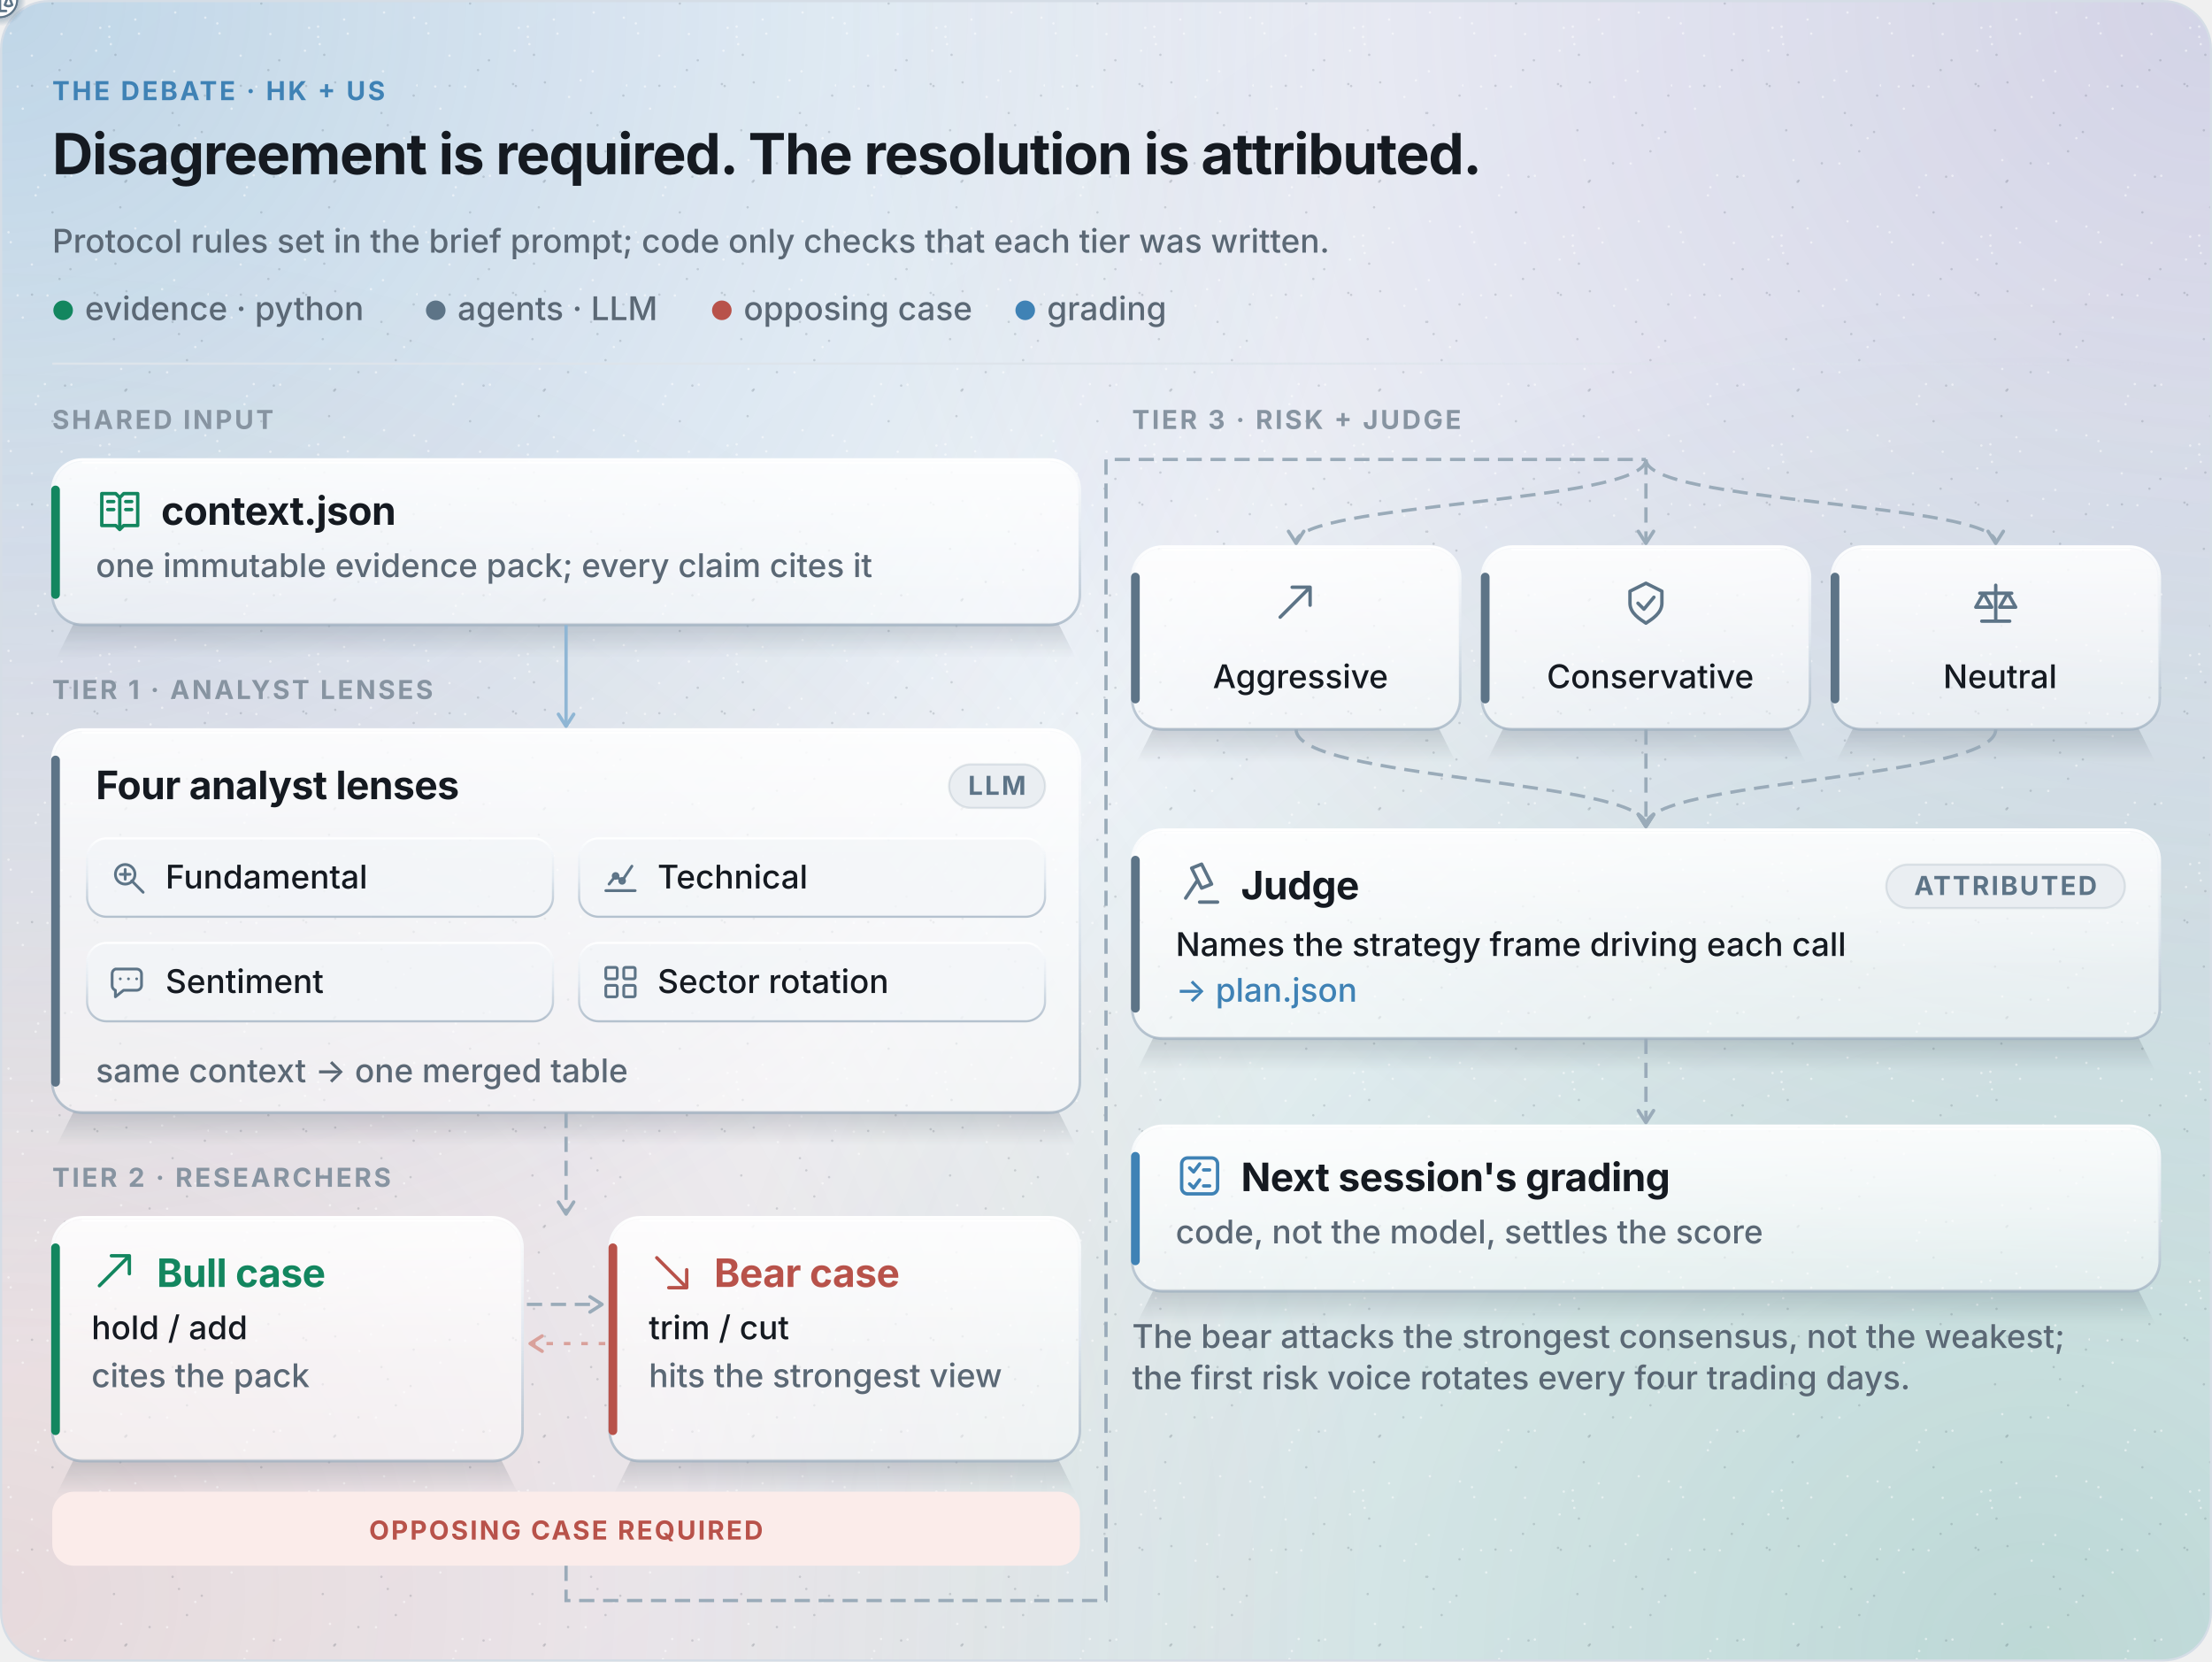
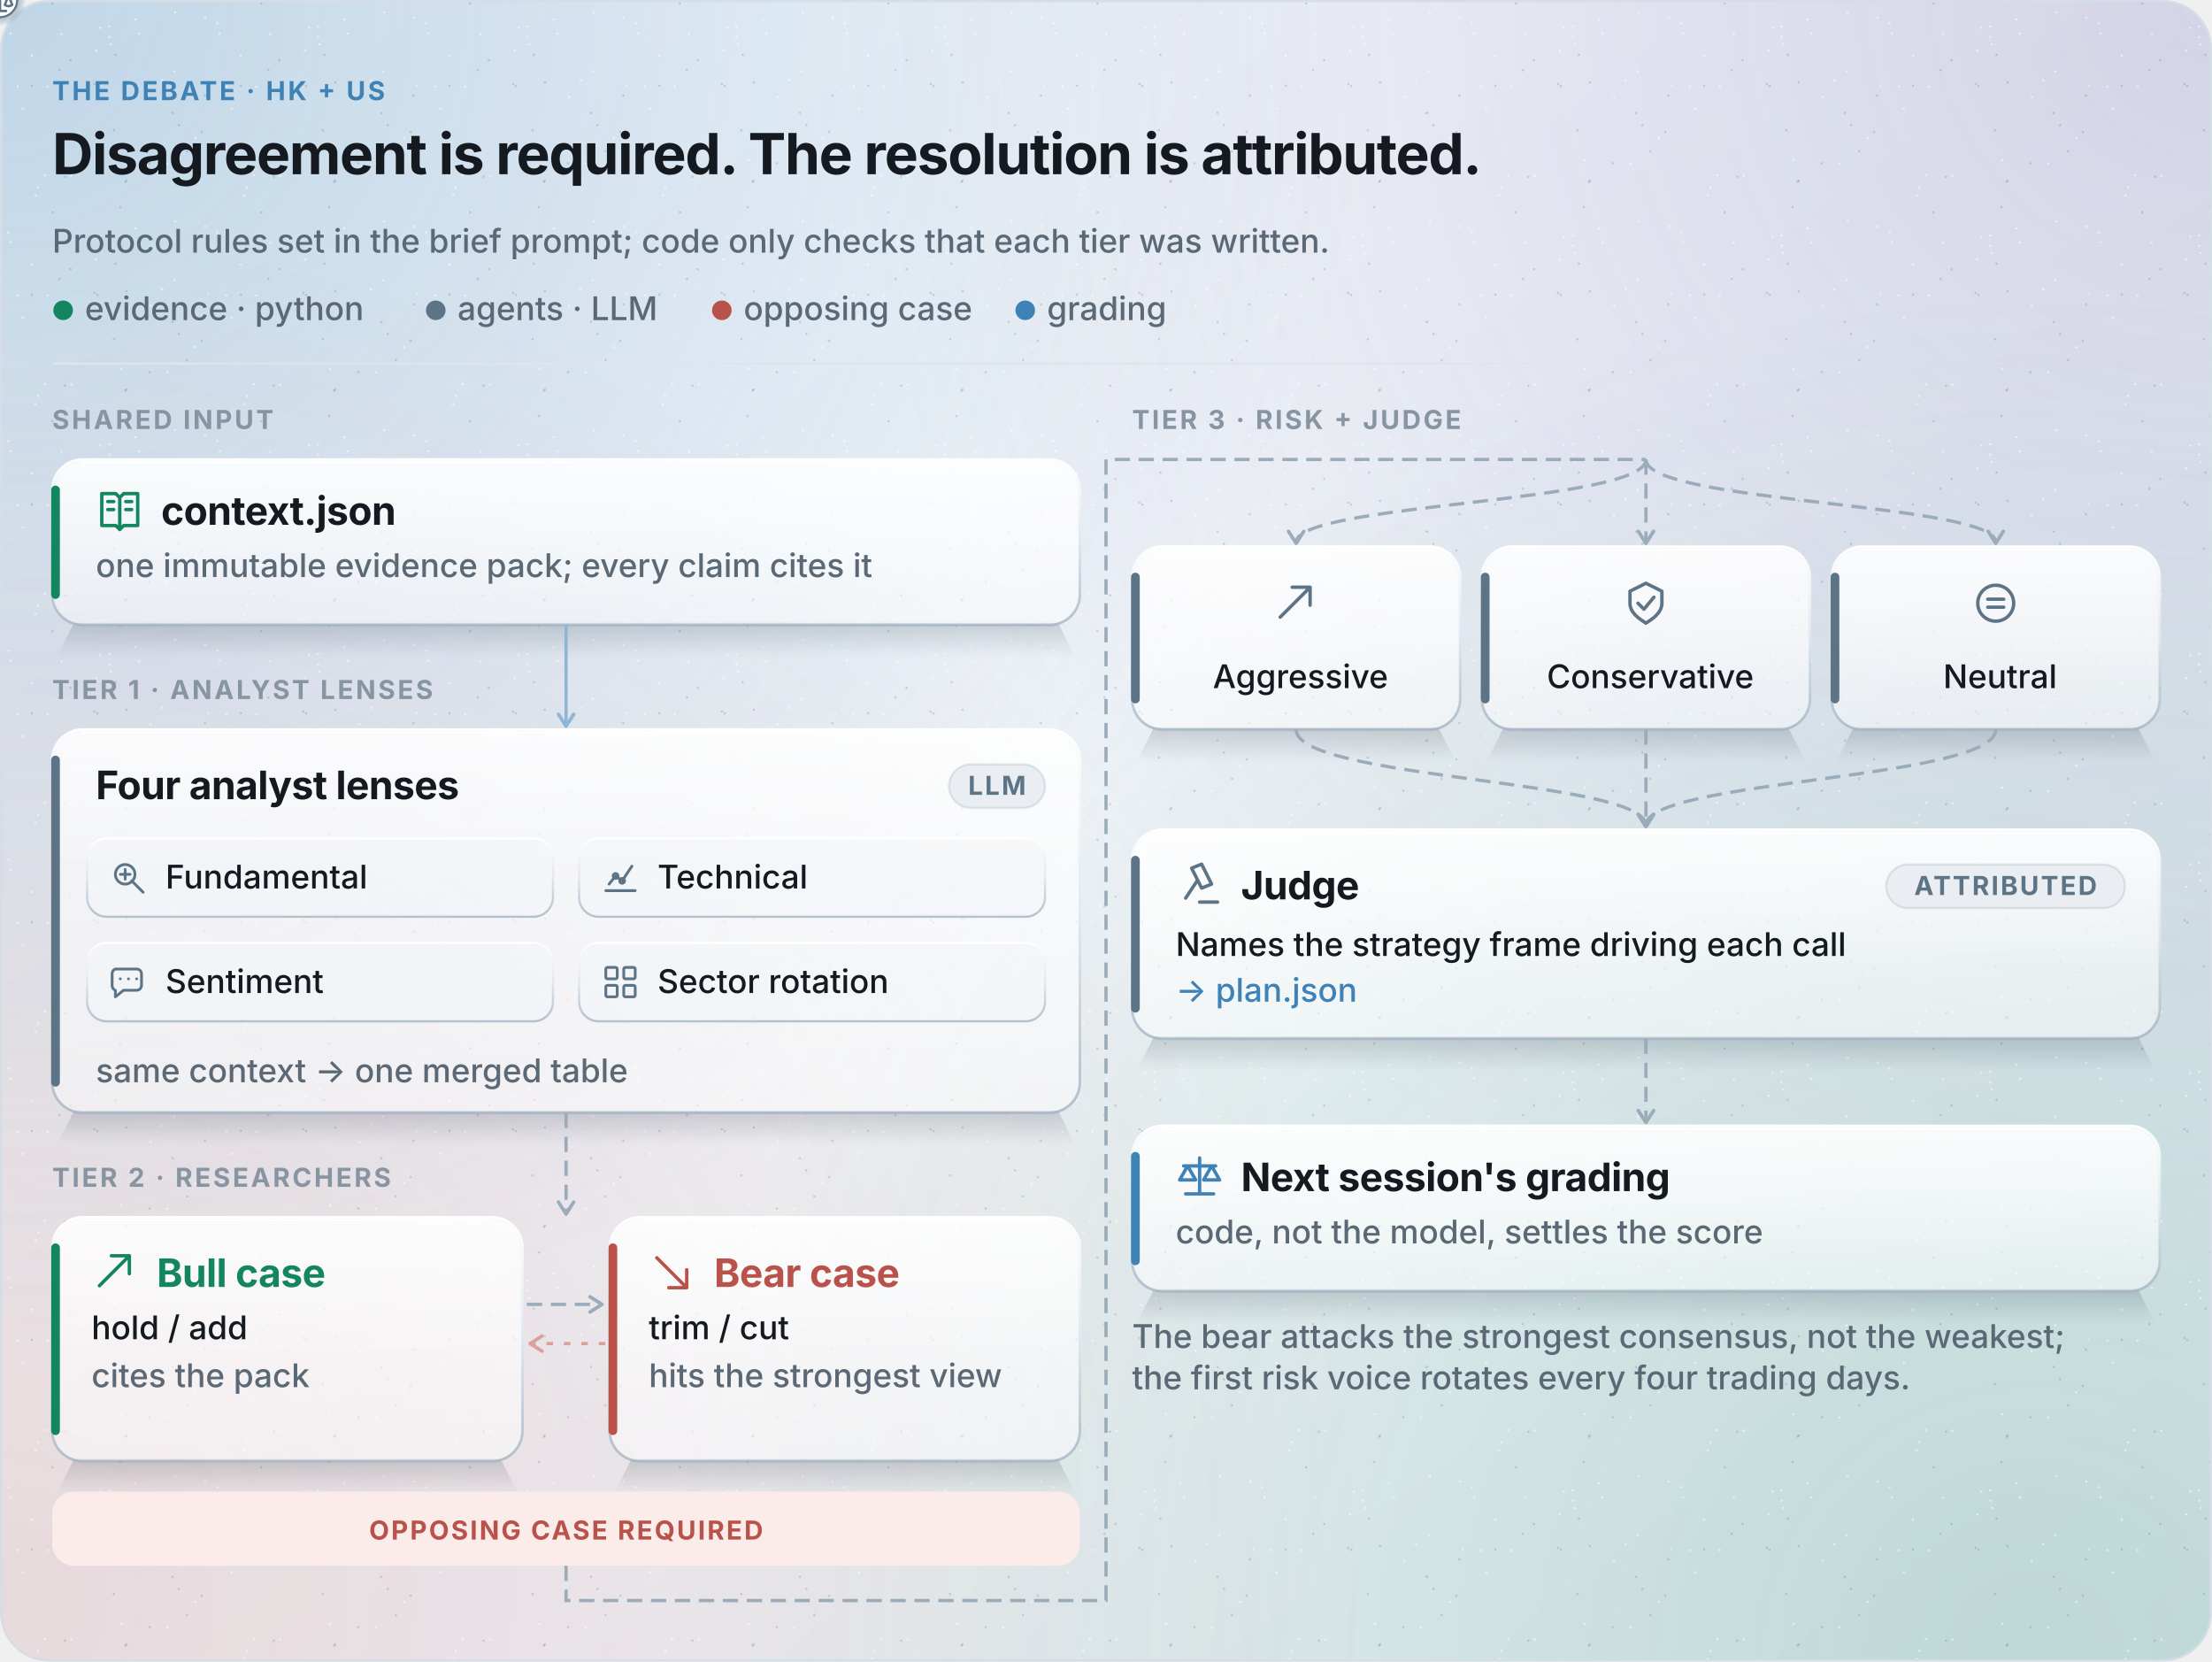
<svg xmlns="http://www.w3.org/2000/svg" xmlns:xlink="http://www.w3.org/1999/xlink" width="1016" height="763" viewBox="0 0 1016 763" role="img" aria-labelledby="title desc">
  <defs>
    <linearGradient id="page" x1="0" y1="0" x2="1" y2="1">
      <stop offset="0" stop-color="#f7f9fc" />
      <stop offset=".6" stop-color="#eef2f7" />
      <stop offset="1" stop-color="#e6ecf3" />
    </linearGradient>
    <radialGradient id="field-blue" cx="0" cy="0" r="629.92" gradientUnits="userSpaceOnUse">
      <stop offset="0" stop-color="#3f82b5" stop-opacity="0.3" />
      <stop offset="1" stop-color="#3f82b5" stop-opacity="0" />
    </radialGradient>
    <radialGradient id="field-violet" cx="1016" cy="0" r="629.92" gradientUnits="userSpaceOnUse">
      <stop offset="0" stop-color="#6f64a8" stop-opacity="0.22" />
      <stop offset="1" stop-color="#6f64a8" stop-opacity="0" />
    </radialGradient>
    <radialGradient id="field-green" cx="934.72" cy="763" r="629.92" gradientUnits="userSpaceOnUse">
      <stop offset="0" stop-color="#13865f" stop-opacity="0.2" />
      <stop offset="1" stop-color="#13865f" stop-opacity="0" />
    </radialGradient>
    <radialGradient id="field-warm" cx="0" cy="732.48" r="629.92" gradientUnits="userSpaceOnUse">
      <stop offset="0" stop-color="#b8524a" stop-opacity="0.16" />
      <stop offset="1" stop-color="#b8524a" stop-opacity="0" />
    </radialGradient>
    <pattern id="grain" width="96" height="96" patternUnits="userSpaceOnUse">
      <circle cx="32.83" cy="80.8" r=".55" fill="#ffffff" fill-opacity=".5" />
      <circle cx="21.85" cy="39.82" r=".55" fill="#ffffff" fill-opacity=".5" />
      <circle cx="29.91" cy="81.24" r=".55" fill="#22303c" fill-opacity=".16" />
      <circle cx="44.21" cy="23.3" r=".55" fill="#ffffff" fill-opacity=".5" />
      <circle cx="94.19" cy="43.92" r=".55" fill="#22303c" fill-opacity=".16" />
      <circle cx="14.73" cy="39.42" r=".55" fill="#22303c" fill-opacity=".16" />
      <circle cx="32.39" cy="27.72" r=".55" fill="#22303c" fill-opacity=".16" />
      <circle cx="44.77" cy="39.54" r=".55" fill="#22303c" fill-opacity=".16" />
      <circle cx="55.71" cy="73.6" r=".55" fill="#ffffff" fill-opacity=".5" />
      <circle cx="80.57" cy="5.74" r=".55" fill="#ffffff" fill-opacity=".5" />
      <circle cx="74.55" cy="36.92" r=".55" fill="#ffffff" fill-opacity=".5" />
      <circle cx="58.13" cy="37.86" r=".55" fill="#22303c" fill-opacity=".16" />
      <circle cx="53.07" cy="25.2" r=".55" fill="#22303c" fill-opacity=".16" />
      <circle cx="27.37" cy="32.22" r=".55" fill="#22303c" fill-opacity=".16" />
      <circle cx="10.47" cy="49.96" r=".55" fill="#ffffff" fill-opacity=".5" />
      <circle cx="24.13" cy="1.62" r=".55" fill="#22303c" fill-opacity=".16" />
      <circle cx="58.11" cy="83.04" r=".55" fill="#22303c" fill-opacity=".16" />
      <circle cx="50.97" cy="20.3" r=".55" fill="#ffffff" fill-opacity=".5" />
      <circle cx="28.31" cy="15.64" r=".55" fill="#ffffff" fill-opacity=".5" />
      <circle cx="82.29" cy="57.54" r=".55" fill="#22303c" fill-opacity=".16" />
      <circle cx="8.11" cy="39.76" r=".55" fill="#ffffff" fill-opacity=".5" />
      <circle cx="50.25" cy="12.22" r=".55" fill="#ffffff" fill-opacity=".5" />
      <circle cx="3.91" cy="10.76" r=".55" fill="#ffffff" fill-opacity=".5" />
      <circle cx="68.77" cy="75.06" r=".55" fill="#22303c" fill-opacity=".16" />
      <circle cx="50.27" cy="16.96" r=".55" fill="#ffffff" fill-opacity=".5" />
      <circle cx="17.53" cy="86.06" r=".55" fill="#ffffff" fill-opacity=".5" />
      <circle cx="79.35" cy="51.96" r=".55" fill="#22303c" fill-opacity=".16" />
      <circle cx="85.97" cy="69.54" r=".55" fill="#22303c" fill-opacity=".16" />
      <circle cx="55.31" cy="95.28" r=".55" fill="#22303c" fill-opacity=".16" />
      <circle cx="20.65" cy="80.54" r=".55" fill="#ffffff" fill-opacity=".5" />
      <circle cx="52.39" cy="59.88" r=".55" fill="#22303c" fill-opacity=".16" />
      <circle cx="62.21" cy="8.98" r=".55" fill="#ffffff" fill-opacity=".5" />
      <circle cx="89.79" cy="63.52" r=".55" fill="#ffffff" fill-opacity=".5" />
      <circle cx="80.09" cy="32.78" r=".55" fill="#ffffff" fill-opacity=".5" />
      <circle cx="4.95" cy="15.32" r=".55" fill="#ffffff" fill-opacity=".5" />
      <circle cx="76.85" cy="75.14" r=".55" fill="#ffffff" fill-opacity=".5" />
      <circle cx="69.23" cy="44.56" r=".55" fill="#ffffff" fill-opacity=".5" />
      <circle cx="57.61" cy="83.58" r=".55" fill="#22303c" fill-opacity=".16" />
      <circle cx="16.39" cy="89.8" r=".55" fill="#ffffff" fill-opacity=".5" />
      <circle cx="92.77" cy="60.66" r=".55" fill="#22303c" fill-opacity=".16" />
      <circle cx="46.11" cy="12.8" r=".55" fill="#ffffff" fill-opacity=".5" />
      <circle cx="14.65" cy="25.58" r=".55" fill="#ffffff" fill-opacity=".5" />
      <circle cx="94.39" cy="8.12" r=".55" fill="#ffffff" fill-opacity=".5" />
      <circle cx="63.89" cy="15.46" r=".55" fill="#ffffff" fill-opacity=".5" />
      <circle cx="43.47" cy="38.64" r=".55" fill="#22303c" fill-opacity=".16" />
      <circle cx="95.85" cy="39.26" r=".55" fill="#ffffff" fill-opacity=".5" />
    </pattern>
    <linearGradient id="glass" x1="0" y1="0" x2="0" y2="1">
      <stop offset="0" stop-color="#ffffff" stop-opacity=".74" />
      <stop offset="1" stop-color="#ffffff" stop-opacity=".48" />
    </linearGradient>
    <linearGradient id="glass-blue" x1="0" y1="0" x2="0" y2="1">
      <stop offset="0" stop-color="#e8f1f8" stop-opacity=".88" />
      <stop offset="1" stop-color="#e8f1f8" stop-opacity=".60" />
    </linearGradient>
    <linearGradient id="glass-green" x1="0" y1="0" x2="0" y2="1">
      <stop offset="0" stop-color="#e6f4ee" stop-opacity=".88" />
      <stop offset="1" stop-color="#e6f4ee" stop-opacity=".60" />
    </linearGradient>
    <linearGradient id="glass-warm" x1="0" y1="0" x2="0" y2="1">
      <stop offset="0" stop-color="#fbecea" stop-opacity=".88" />
      <stop offset="1" stop-color="#fbecea" stop-opacity=".60" />
    </linearGradient>
    <linearGradient id="glass-slate" x1="0" y1="0" x2="0" y2="1">
      <stop offset="0" stop-color="#eaeef2" stop-opacity=".88" />
      <stop offset="1" stop-color="#eaeef2" stop-opacity=".60" />
    </linearGradient>
    <linearGradient id="glass-violet" x1="0" y1="0" x2="0" y2="1">
      <stop offset="0" stop-color="#efedf7" stop-opacity=".88" />
      <stop offset="1" stop-color="#efedf7" stop-opacity=".60" />
    </linearGradient>
    <linearGradient id="sheen" x1="0" y1="0" x2="0" y2="1">
      <stop offset="0" stop-color="#ffffff" stop-opacity=".55" />
      <stop offset="1" stop-color="#ffffff" stop-opacity="0" />
    </linearGradient>
    <linearGradient id="rim" x1="0" y1="0" x2="0" y2="1">
      <stop offset="0" stop-color="#ffffff" stop-opacity=".95" />
      <stop offset=".5" stop-color="#dfe7ef" stop-opacity=".9" />
      <stop offset="1" stop-color="#9fb0c0" stop-opacity=".75" />
    </linearGradient>
    <linearGradient id="lift" x1="0" y1="0" x2="0" y2="1">
      <stop offset="0" stop-color="#1c2b3a" stop-opacity=".17" />
      <stop offset="1" stop-color="#1c2b3a" stop-opacity="0" />
    </linearGradient>
    <linearGradient id="rule" x1="24" y1="0" x2="992" y2="0" gradientUnits="userSpaceOnUse">
      <stop offset=".5" stop-color="#dde4eb" />
      <stop offset="1" stop-color="#dde4eb" stop-opacity="0" />
    </linearGradient>
    <radialGradient id="glow-blue">
      <stop offset=".4" stop-color="#3f82b5" stop-opacity=".36" />
      <stop offset=".72" stop-color="#3f82b5" stop-opacity=".14" />
      <stop offset="1" stop-color="#3f82b5" stop-opacity="0" />
    </radialGradient>
    <radialGradient id="glow-green">
      <stop offset=".4" stop-color="#13865f" stop-opacity=".36" />
      <stop offset=".72" stop-color="#13865f" stop-opacity=".14" />
      <stop offset="1" stop-color="#13865f" stop-opacity="0" />
    </radialGradient>
    <radialGradient id="glow-warm">
      <stop offset=".4" stop-color="#b8524a" stop-opacity=".36" />
      <stop offset=".72" stop-color="#b8524a" stop-opacity=".14" />
      <stop offset="1" stop-color="#b8524a" stop-opacity="0" />
    </radialGradient>
    <radialGradient id="glow-slate">
      <stop offset=".4" stop-color="#5d7487" stop-opacity=".36" />
      <stop offset=".72" stop-color="#5d7487" stop-opacity=".14" />
      <stop offset="1" stop-color="#5d7487" stop-opacity="0" />
    </radialGradient>
    <radialGradient id="glow-violet">
      <stop offset=".4" stop-color="#6f64a8" stop-opacity=".36" />
      <stop offset=".72" stop-color="#6f64a8" stop-opacity=".14" />
      <stop offset="1" stop-color="#6f64a8" stop-opacity="0" />
    </radialGradient>
    <marker id="arr" markerWidth="10" markerHeight="10" refX="6" refY="5" orient="auto" markerUnits="userSpaceOnUse">
      <path d="M1 1.5L6.5 5L1 8.5" fill="none" stroke="#a9b6c2" stroke-width="1.6" stroke-linecap="round" stroke-linejoin="round" />
    </marker>
    <radialGradient id="glow-data">
      <stop offset=".4" stop-color="#3f82b5" stop-opacity=".36" />
      <stop offset=".72" stop-color="#3f82b5" stop-opacity=".14" />
      <stop offset="1" stop-color="#3f82b5" stop-opacity="0" />
    </radialGradient>
    <marker id="arr-data" markerWidth="12" markerHeight="10" refX="6" refY="5" orient="auto" markerUnits="userSpaceOnUse">
      <path d="M1 1.5L6.5 5L1 8.5" fill="none" stroke="#8fb6d4" stroke-width="1.6" stroke-linecap="round" stroke-linejoin="round" />
    </marker>
    <g id="pk-data">
      <circle r="12" fill="url(#glow-data)" />
      <g transform="scale(0.64) translate(-12 -12)" fill="none" stroke="#3f82b5" stroke-width="2" stroke-linecap="round" stroke-linejoin="round">
        <path fill="#fff" d="M6 22a2 2 0 0 1-2-2V4a2 2 0 0 1 2-2h8a2.4 2.4 0 0 1 1.704.706l3.588 3.588A2.4 2.4 0 0 1 20 8v12a2 2 0 0 1-2 2z" />
        <path d="M14 2v5a1 1 0 0 0 1 1h5M10 9H8M16 13H8M16 17H8" />
      </g>
    </g>
    <radialGradient id="glow-decision">
      <stop offset=".4" stop-color="#5d7487" stop-opacity=".36" />
      <stop offset=".72" stop-color="#5d7487" stop-opacity=".14" />
      <stop offset="1" stop-color="#5d7487" stop-opacity="0" />
    </radialGradient>
    <marker id="arr-decision" markerWidth="12" markerHeight="10" refX="6" refY="5" orient="auto" markerUnits="userSpaceOnUse">
      <path d="M1 1.5L6.5 5L1 8.5" fill="none" stroke="#9aabb9" stroke-width="1.6" stroke-linecap="round" stroke-linejoin="round" />
    </marker>
    <g id="pk-decision">
      <circle r="12" fill="url(#glow-decision)" />
      <g transform="scale(0.56) translate(-12 -12)" fill="none" stroke="#5d7487" stroke-width="2" stroke-linecap="round" stroke-linejoin="round">
        <circle fill="#fff" stroke-width="1.5" cx="12" cy="12" r="14" />
        <path d="M12 3v18M19 8l3 8a5 5 0 0 1-6 0zV7M3 7h1a17 17 0 0 0 8-2 17 17 0 0 0 8 2h1M5 8l3 8a5 5 0 0 1-6 0zV7M7 21h10" />
      </g>
    </g>
    <radialGradient id="glow-alert">
      <stop offset=".4" stop-color="#b8524a" stop-opacity=".36" />
      <stop offset=".72" stop-color="#b8524a" stop-opacity=".14" />
      <stop offset="1" stop-color="#b8524a" stop-opacity="0" />
    </radialGradient>
    <marker id="arr-alert" markerWidth="12" markerHeight="10" refX="6" refY="5" orient="auto" markerUnits="userSpaceOnUse">
      <path d="M1 1.5L6.5 5L1 8.5" fill="none" stroke="#d9a19b" stroke-width="1.6" stroke-linecap="round" stroke-linejoin="round" />
    </marker>
    <style>text{font-family:-apple-system,BlinkMacSystemFont,"SF Pro Text","Segoe UI",Inter,Roboto,"Helvetica Neue",Arial,sans-serif}.kick{font-size:12px;font-weight:700}.title{font-size:26px;font-weight:750}.sub{font-size:15px;font-weight:450}.h{font-size:18px;font-weight:700}.b{font-size:15px;font-weight:450}.m{font-size:15px;font-weight:450}.code{font-size:13px;font-weight:500}.tag{font-size:12px;font-weight:700}.kick{letter-spacing:1.1px}.title{letter-spacing:-.5px}.h{letter-spacing:-.2px}.tag{letter-spacing:.9px}.code{font-family:ui-monospace,SFMono-Regular,Menlo,Consolas,"Liberation Mono",monospace}.breathe{animation:breathe 2.4s ease-in-out infinite}@keyframes breathe{50%{opacity:.35}}@media (prefers-reduced-motion:reduce){.pulse{display:none}.breathe,.sweep{animation:none}}</style>
  </defs>
  <rect x=".5" y=".5" width="1015" height="762" rx="22" fill="url(#page)" />
  <rect x=".5" y=".5" width="1015" height="762" rx="22" fill="url(#field-blue)" />
  <rect x=".5" y=".5" width="1015" height="762" rx="22" fill="url(#field-violet)" />
  <rect x=".5" y=".5" width="1015" height="762" rx="22" fill="url(#field-green)" />
  <rect x=".5" y=".5" width="1015" height="762" rx="22" fill="url(#field-warm)" />
  <rect x=".5" y=".5" width="1015" height="762" rx="22" fill="url(#grain)" stroke="#d5dde6" />
  <text x="24" y="46" class="kick">
    <tspan fill="#3f82b5">THE DEBATE · HK + US</tspan>
  </text>
  <text x="24" y="80" class="title">
    <tspan fill="#151a21">Disagreement is required. The resolution is attributed.</tspan>
  </text>
  <text x="24" y="116" class="sub">
    <tspan fill="#5b6875">Protocol rules set in the brief prompt; code only checks that each tier was written.</tspan>
  </text>
  <circle cx="29" cy="142.5" r="4.5" fill="#13865f" />
  <text x="39" y="147" class="m">
    <tspan fill="#5b6875">evidence · python</tspan>
  </text>
  <circle cx="200.15" cy="142.5" r="4.5" fill="#5d7487" />
  <text x="210.15" y="147" class="m">
    <tspan fill="#5b6875">agents · LLM</tspan>
  </text>
  <circle cx="331.55" cy="142.5" r="4.5" fill="#b8524a" />
  <text x="341.55" y="147" class="m">
    <tspan fill="#5b6875">opposing case</tspan>
  </text>
  <circle cx="470.9" cy="142.5" r="4.5" fill="#3f82b5" />
  <text x="480.9" y="147" class="m">
    <tspan fill="#5b6875">grading</tspan>
  </text>
  <path d="M24 167H992" stroke="url(#rule)" />
  <g transform="translate(0 0)">
    <text x="24" y="197" class="kick">
      <tspan fill="#8794a1">SHARED INPUT</tspan>
    </text>
    <path d="M34 286H486L494 302H26Z" fill="url(#lift)" />
    <rect x="24" y="211" width="472" height="76" rx="14" fill="url(#glass)" stroke="url(#rim)" stroke-width="1.2" />
    <rect class="sheen" x="25" y="212" width="470" height="64" rx="13" fill="url(#sheen)" />
    <path d="M38 212.4H482" stroke="#ffffff" stroke-opacity=".95" stroke-linecap="round" />
    <path d="M25.5 225V273" stroke="#13865f" stroke-width="4" stroke-linecap="round" />
    <g class="hero-icon" data-icon="book" transform="translate(44 223) scale(0.916667)" fill="none" stroke="#13865f" stroke-width="1.7" stroke-linecap="round" stroke-linejoin="round" aria-hidden="true">
      <path d="M3 4h7l2 2 2-2h7v16h-7l-2 2-2-2H3ZM12 6v16M6 8h3m-3 4h3m6-4h3m-3 4h3" />
    </g>
    <text x="74" y="241" class="h">
      <tspan fill="#151a21">context.json</tspan>
    </text>
    <text x="44" y="265" class="m">
      <tspan fill="#5b6875">one immutable evidence pack; every claim cites it</tspan>
    </text>
    <text x="24" y="321" class="kick">
      <tspan fill="#8794a1">TIER 1 · ANALYST LENSES</tspan>
    </text>
    <path id="w1" data-kind="data" d="M260 287V333" fill="none" stroke="#8fb6d4" stroke-width="1.5" marker-end="url(#arr-data)" />
    <use class="pulse" href="#pk-data" xlink:href="#pk-data">
      <animateMotion dur="2.2s" begin="0.00s" repeatCount="indefinite" keyPoints="0.267;0.600" keyTimes="0;1" calcMode="spline" keySplines=".45 0 .55 1">
        <mpath href="#w1" xlink:href="#w1" />
      </animateMotion>
      <animate attributeName="opacity" values="0;1;1;0" keyTimes="0;.14;.86;1" dur="2.2s" begin="0.00s" repeatCount="indefinite" />
    </use>
    <path d="M34 510H486L494 526H26Z" fill="url(#lift)" />
    <rect x="24" y="335" width="472" height="176" rx="14" fill="url(#glass)" stroke="url(#rim)" stroke-width="1.2" />
    <rect class="sheen" x="25" y="336" width="470" height="64" rx="13" fill="url(#sheen)" />
    <path d="M38 336.4H482" stroke="#ffffff" stroke-opacity=".95" stroke-linecap="round" />
    <path d="M25.5 349V497" stroke="#5d7487" stroke-width="4" stroke-linecap="round" />
    <text x="44" y="367" class="h">
      <tspan fill="#151a21">Four analyst lenses</tspan>
    </text>
    <rect x="435.92" y="351" width="44.08" height="20" rx="10" fill="#eaeef2" stroke="#5d7487" stroke-opacity=".16" />
    <text x="457.96" y="365" class="tag" text-anchor="middle">
      <tspan fill="#5d7487">LLM</tspan>
    </text>
    <rect x="40" y="385" width="214" height="36" rx="9" fill="#f2f5f8" fill-opacity=".62" stroke="url(#rim)" />
    <g class="hero-icon" data-icon="lens" transform="translate(50 394) scale(0.75)" fill="none" stroke="#5d7487" stroke-width="1.7" stroke-linecap="round" stroke-linejoin="round" aria-hidden="true">
      <circle cx="10" cy="10" r="6" />
      <path d="M14 14l7 7M7 10h6m-3-3v6" />
    </g>
    <text x="76" y="408" class="m">
      <tspan fill="#151a21">Fundamental</tspan>
    </text>
    <rect x="266" y="385" width="214" height="36" rx="9" fill="#f2f5f8" fill-opacity=".62" stroke="url(#rim)" />
    <g class="hero-icon" data-icon="factor" transform="translate(276 394) scale(0.75)" fill="none" stroke="#5d7487" stroke-width="1.7" stroke-linecap="round" stroke-linejoin="round" aria-hidden="true">
      <path d="M3 20h18M5 16l4-5 4 3 6-9" />
      <circle cx="9" cy="11" r="1.5" />
      <circle cx="13" cy="14" r="1.5" />
    </g>
    <text x="302" y="408" class="m">
      <tspan fill="#151a21">Technical</tspan>
    </text>
    <rect x="40" y="433" width="214" height="36" rx="9" fill="#f2f5f8" fill-opacity=".62" stroke="url(#rim)" />
    <g class="hero-icon" data-icon="chat" transform="translate(50 442) scale(0.75)" fill="none" stroke="#5d7487" stroke-width="1.7" stroke-linecap="round" stroke-linejoin="round" aria-hidden="true">
      <path d="M4 4h13a3 3 0 0 1 3 3v7a3 3 0 0 1-3 3H9l-5 4v-4a3 3 0 0 1-2-3V7a3 3 0 0 1 2-3Z" />
      <path d="M7 10h.01m5 0h.01m5 0h.01" />
    </g>
    <text x="76" y="456" class="m">
      <tspan fill="#151a21">Sentiment</tspan>
    </text>
    <rect x="266" y="433" width="214" height="36" rx="9" fill="#f2f5f8" fill-opacity=".62" stroke="url(#rim)" />
    <g class="hero-icon" data-icon="sector" transform="translate(276 442) scale(0.75)" fill="none" stroke="#5d7487" stroke-width="1.7" stroke-linecap="round" stroke-linejoin="round" aria-hidden="true">
      <rect x="3" y="3" width="7" height="7" rx="1" />
      <rect x="14" y="3" width="7" height="7" rx="1" />
      <rect x="3" y="14" width="7" height="7" rx="1" />
      <rect x="14" y="14" width="7" height="7" rx="1" />
    </g>
    <text x="302" y="456" class="m">
      <tspan fill="#151a21">Sector rotation</tspan>
    </text>
    <text x="44" y="497" class="m">
      <tspan fill="#5b6875">same context → one merged table</tspan>
    </text>
    <text x="24" y="545" class="kick">
      <tspan fill="#8794a1">TIER 2 · RESEARCHERS</tspan>
    </text>
    <path id="w2" data-kind="decision" d="M260 511V557" fill="none" stroke="#9aabb9" stroke-width="1.5" stroke-dasharray="7 4" marker-end="url(#arr-decision)" />
    <use class="pulse" href="#pk-decision" xlink:href="#pk-decision">
      <animateMotion dur="2.2s" begin="0.00s" repeatCount="indefinite" keyPoints="0.267;0.600" keyTimes="0;1" calcMode="spline" keySplines=".45 0 .55 1">
        <mpath href="#w2" xlink:href="#w2" />
      </animateMotion>
      <animate attributeName="opacity" values="0;1;1;0" keyTimes="0;.14;.86;1" dur="2.2s" begin="0.00s" repeatCount="indefinite" />
    </use>
    <path d="M34 670H230L238 686H26Z" fill="url(#lift)" />
    <rect x="24" y="559" width="216" height="112" rx="14" fill="url(#glass)" stroke="url(#rim)" stroke-width="1.2" />
    <rect class="sheen" x="25" y="560" width="214" height="64" rx="13" fill="url(#sheen)" />
    <path d="M38 560.4H226" stroke="#ffffff" stroke-opacity=".95" stroke-linecap="round" />
    <path d="M25.5 573V657" stroke="#13865f" stroke-width="4" stroke-linecap="round" />
    <g class="hero-icon" data-icon="up" transform="translate(42 573) scale(0.916667)" fill="none" stroke="#13865f" stroke-width="1.7" stroke-linecap="round" stroke-linejoin="round" aria-hidden="true">
      <path d="M4 19L19 4M10 4h9v9" />
    </g>
    <text x="72" y="591" class="h">
      <tspan fill="#13865f">Bull case</tspan>
    </text>
    <text x="42" y="615" class="b">
      <tspan fill="#151a21">hold / add</tspan>
    </text>
    <text x="42" y="637" class="m">
      <tspan fill="#5b6875">cites the pack</tspan>
    </text>
    <path d="M290 670H486L494 686H282Z" fill="url(#lift)" />
    <rect x="280" y="559" width="216" height="112" rx="14" fill="url(#glass)" stroke="url(#rim)" stroke-width="1.2" />
    <rect class="sheen" x="281" y="560" width="214" height="64" rx="13" fill="url(#sheen)" />
    <path d="M294 560.4H482" stroke="#ffffff" stroke-opacity=".95" stroke-linecap="round" />
    <path d="M281.5 573V657" stroke="#b8524a" stroke-width="4" stroke-linecap="round" />
    <g class="hero-icon" data-icon="down" transform="translate(298 573) scale(0.916667)" fill="none" stroke="#b8524a" stroke-width="1.7" stroke-linecap="round" stroke-linejoin="round" aria-hidden="true">
      <path d="M4 5l15 15M10 20h9v-9" />
    </g>
    <text x="328" y="591" class="h">
      <tspan fill="#b8524a">Bear case</tspan>
    </text>
    <text x="298" y="615" class="b">
      <tspan fill="#151a21">trim / cut</tspan>
    </text>
    <text x="298" y="637" class="m">
      <tspan fill="#5b6875">hits the strongest view</tspan>
    </text>
    <path id="w3" data-kind="decision" d="M242 599H276" fill="none" stroke="#9aabb9" stroke-width="1.5" stroke-dasharray="7 4" marker-end="url(#arr-decision)" />
    <circle class="pulse" r="7" fill="url(#glow-decision)">
      <animateMotion dur="1.3s" begin="0.00s" repeatCount="indefinite" keyPoints="0;1" keyTimes="0;1" calcMode="spline" keySplines=".45 0 .55 1">
        <mpath href="#w3" xlink:href="#w3" />
      </animateMotion>
    </circle>
    <circle class="pulse" r="3.4" fill="#5d7487">
      <animateMotion dur="1.3s" begin="0.00s" repeatCount="indefinite" keyPoints="0;1" keyTimes="0;1" calcMode="spline" keySplines=".45 0 .55 1">
        <mpath href="#w3" xlink:href="#w3" />
      </animateMotion>
    </circle>
    <path id="w4" data-kind="alert" d="M278 617H244" fill="none" stroke="#d9a19b" stroke-width="1.5" stroke-dasharray="3 5" marker-end="url(#arr-alert)" />
    <circle class="pulse" r="7" fill="url(#glow-alert)">
      <animateMotion dur="1.3s" begin="-0.65s" repeatCount="indefinite" keyPoints="0;1" keyTimes="0;1" calcMode="spline" keySplines=".45 0 .55 1">
        <mpath href="#w4" xlink:href="#w4" />
      </animateMotion>
    </circle>
    <circle class="pulse" r="3.4" fill="#b8524a">
      <animateMotion dur="1.3s" begin="-0.65s" repeatCount="indefinite" keyPoints="0;1" keyTimes="0;1" calcMode="spline" keySplines=".45 0 .55 1">
        <mpath href="#w4" xlink:href="#w4" />
      </animateMotion>
    </circle>
    <rect x="24" y="685" width="472" height="34" rx="10" fill="#fbecea" />
    <text x="260" y="707" class="tag" text-anchor="middle">
      <tspan fill="#b8524a">OPPOSING CASE REQUIRED</tspan>
    </text>
  </g>
  <path id="w5" data-kind="decision" d="M260 719V735H508V211H756" fill="none" stroke="#9aabb9" stroke-width="1.5" stroke-dasharray="7 4" />
  <use class="pulse" href="#pk-decision" xlink:href="#pk-decision">
    <animateMotion dur="3.2s" begin="0.00s" repeatCount="indefinite" keyPoints="0.012;0.988" keyTimes="0;1" calcMode="spline" keySplines=".45 0 .55 1">
      <mpath href="#w5" xlink:href="#w5" />
    </animateMotion>
    <animate attributeName="opacity" values="0;1;1;0" keyTimes="0;.14;.86;1" dur="3.2s" begin="0.00s" repeatCount="indefinite" />
  </use>
  <g transform="translate(496 -556)">
    <text x="24" y="753" class="kick">
      <tspan fill="#8794a1">TIER 3 · RISK + JUDGE</tspan>
    </text>
    <path id="w6" data-kind="decision" d="M260 767C260 787 99.333 787 99.333 805" fill="none" stroke="#9aabb9" stroke-width="1.5" stroke-dasharray="7 4" marker-end="url(#arr-decision)" />
    <use class="pulse" href="#pk-decision" xlink:href="#pk-decision">
      <animateMotion dur="1.8s" begin="-0.00s" repeatCount="indefinite" keyPoints="0.104;0.789" keyTimes="0;1" calcMode="spline" keySplines=".45 0 .55 1">
        <mpath href="#w6" xlink:href="#w6" />
      </animateMotion>
      <animate attributeName="opacity" values="0;1;1;0" keyTimes="0;.14;.86;1" dur="1.8s" begin="-0.00s" repeatCount="indefinite" />
    </use>
    <path d="M34 890H164.667L172.667 906H26Z" fill="url(#lift)" />
    <rect x="24" y="807" width="150.667" height="84" rx="14" fill="url(#glass)" stroke="url(#rim)" stroke-width="1.2" />
    <rect class="sheen" x="25" y="808" width="148.667" height="64" rx="13" fill="url(#sheen)" />
    <path d="M38 808.4H160.667" stroke="#ffffff" stroke-opacity=".95" stroke-linecap="round" />
    <path d="M25.5 821V877" stroke="#5d7487" stroke-width="4" stroke-linecap="round" />
    <g class="hero-icon" data-icon="up" transform="translate(88.3333 822) scale(0.916667)" fill="none" stroke="#5d7487" stroke-width="1.7" stroke-linecap="round" stroke-linejoin="round" aria-hidden="true">
      <path d="M4 19L19 4M10 4h9v9" />
    </g>
    <text x="101.333" y="872" class="b" text-anchor="middle">
      <tspan fill="#151a21">Aggressive</tspan>
    </text>
    <path id="w7" data-kind="decision" d="M260 767C260 787 260 787 260 805" fill="none" stroke="#9aabb9" stroke-width="1.5" stroke-dasharray="7 4" marker-end="url(#arr-decision)" />
    <circle class="pulse" r="7" fill="url(#glow-decision)">
      <animateMotion dur="1.8s" begin="-0.50s" repeatCount="indefinite" keyPoints="0;1" keyTimes="0;1" calcMode="spline" keySplines=".45 0 .55 1">
        <mpath href="#w7" xlink:href="#w7" />
      </animateMotion>
    </circle>
    <circle class="pulse" r="3.4" fill="#5d7487">
      <animateMotion dur="1.8s" begin="-0.50s" repeatCount="indefinite" keyPoints="0;1" keyTimes="0;1" calcMode="spline" keySplines=".45 0 .55 1">
        <mpath href="#w7" xlink:href="#w7" />
      </animateMotion>
    </circle>
    <path d="M194.667 890H325.333L333.333 906H186.667Z" fill="url(#lift)" />
    <rect x="184.667" y="807" width="150.667" height="84" rx="14" fill="url(#glass)" stroke="url(#rim)" stroke-width="1.2" />
    <rect class="sheen" x="185.667" y="808" width="148.667" height="64" rx="13" fill="url(#sheen)" />
    <path d="M198.667 808.4H321.333" stroke="#ffffff" stroke-opacity=".95" stroke-linecap="round" />
    <path d="M186.167 821V877" stroke="#5d7487" stroke-width="4" stroke-linecap="round" />
    <g class="hero-icon" data-icon="shield" transform="translate(249 822) scale(0.916667)" fill="none" stroke="#5d7487" stroke-width="1.7" stroke-linecap="round" stroke-linejoin="round" aria-hidden="true">
      <path d="M12 2l8 4v6c0 5-5 8-8 10-3-2-8-5-8-10V6ZM8 12l3 3 5-6" />
    </g>
    <text x="262" y="872" class="b" text-anchor="middle">
      <tspan fill="#151a21">Conservative</tspan>
    </text>
    <path id="w8" data-kind="decision" d="M260 767C260 787 420.667 787 420.667 805" fill="none" stroke="#9aabb9" stroke-width="1.5" stroke-dasharray="7 4" marker-end="url(#arr-decision)" />
    <use class="pulse" href="#pk-decision" xlink:href="#pk-decision">
      <animateMotion dur="1.8s" begin="-1.00s" repeatCount="indefinite" keyPoints="0.104;0.789" keyTimes="0;1" calcMode="spline" keySplines=".45 0 .55 1">
        <mpath href="#w8" xlink:href="#w8" />
      </animateMotion>
      <animate attributeName="opacity" values="0;1;1;0" keyTimes="0;.14;.86;1" dur="1.8s" begin="-1.00s" repeatCount="indefinite" />
    </use>
    <path d="M355.333 890H486L494 906H347.333Z" fill="url(#lift)" />
    <rect x="345.333" y="807" width="150.667" height="84" rx="14" fill="url(#glass)" stroke="url(#rim)" stroke-width="1.2" />
    <rect class="sheen" x="346.333" y="808" width="148.667" height="64" rx="13" fill="url(#sheen)" />
    <path d="M359.333 808.4H482" stroke="#ffffff" stroke-opacity=".95" stroke-linecap="round" />
    <path d="M346.833 821V877" stroke="#5d7487" stroke-width="4" stroke-linecap="round" />
-     <g class="hero-icon" data-icon="balance" transform="translate(409.667 822) scale(0.916667)" fill="none" stroke="#5d7487" stroke-width="1.7" stroke-linecap="round" stroke-linejoin="round" aria-hidden="true">
-       <path d="M12 3v17M5 21h14M4 7h16M6 7l-4 7h8Zm12 0-4 7h8Z" />
+     <g class="hero-icon" data-icon="even" transform="translate(409.667 822) scale(0.916667)" fill="none" stroke="#5d7487" stroke-width="1.7" stroke-linecap="round" stroke-linejoin="round" aria-hidden="true">
+       <circle cx="12" cy="12" r="9" />
+       <path d="M8 10h8M8 14h8" />
    </g>
    <text x="422.667" y="872" class="b" text-anchor="middle">
      <tspan fill="#151a21">Neutral</tspan>
    </text>
    <path id="w9" data-kind="decision" d="M99.333 891C99.333 914 260 914 260 935" fill="none" stroke="#9aabb9" stroke-width="1.5" stroke-dasharray="7 4" marker-end="url(#arr-decision)" />
    <use class="pulse" href="#pk-decision" xlink:href="#pk-decision">
      <animateMotion dur="1.8s" begin="-0.30s" repeatCount="indefinite" keyPoints="0.091;0.812" keyTimes="0;1" calcMode="spline" keySplines=".45 0 .55 1">
        <mpath href="#w9" xlink:href="#w9" />
      </animateMotion>
      <animate attributeName="opacity" values="0;1;1;0" keyTimes="0;.14;.86;1" dur="1.8s" begin="-0.30s" repeatCount="indefinite" />
    </use>
    <path id="w10" data-kind="decision" d="M260 891C260 914 260 914 260 935" fill="none" stroke="#9aabb9" stroke-width="1.5" stroke-dasharray="7 4" marker-end="url(#arr-decision)" />
    <use class="pulse" href="#pk-decision" xlink:href="#pk-decision">
      <animateMotion dur="1.8s" begin="-0.80s" repeatCount="indefinite" keyPoints="0.274;0.626" keyTimes="0;1" calcMode="spline" keySplines=".45 0 .55 1">
        <mpath href="#w10" xlink:href="#w10" />
      </animateMotion>
      <animate attributeName="opacity" values="0;1;1;0" keyTimes="0;.14;.86;1" dur="1.8s" begin="-0.80s" repeatCount="indefinite" />
    </use>
    <path id="w11" data-kind="decision" d="M420.667 891C420.667 914 260 914 260 935" fill="none" stroke="#9aabb9" stroke-width="1.5" stroke-dasharray="7 4" marker-end="url(#arr-decision)" />
    <use class="pulse" href="#pk-decision" xlink:href="#pk-decision">
      <animateMotion dur="1.8s" begin="-1.30s" repeatCount="indefinite" keyPoints="0.091;0.812" keyTimes="0;1" calcMode="spline" keySplines=".45 0 .55 1">
        <mpath href="#w11" xlink:href="#w11" />
      </animateMotion>
      <animate attributeName="opacity" values="0;1;1;0" keyTimes="0;.14;.86;1" dur="1.8s" begin="-1.30s" repeatCount="indefinite" />
    </use>
    <path d="M34 1032H486L494 1048H26Z" fill="url(#lift)" />
    <rect x="24" y="937" width="472" height="96" rx="14" fill="url(#glass)" stroke="url(#rim)" stroke-width="1.2" />
    <rect class="sheen" x="25" y="938" width="470" height="64" rx="13" fill="url(#sheen)" />
    <path d="M38 938.4H482" stroke="#ffffff" stroke-opacity=".95" stroke-linecap="round" />
    <path d="M25.5 951V1019" stroke="#5d7487" stroke-width="4" stroke-linecap="round" />
    <g class="hero-icon" data-icon="judge" transform="translate(44 951) scale(0.916667)" fill="none" stroke="#5d7487" stroke-width="1.7" stroke-linecap="round" stroke-linejoin="round" aria-hidden="true">
      <path d="M8 4l5-2 5 10-5 2ZM11 10l-6 9M12 21h9" />
    </g>
    <text x="74" y="969" class="h">
      <tspan fill="#151a21">Judge</tspan>
    </text>
    <rect x="370.4" y="953" width="109.6" height="20" rx="10" fill="#eaeef2" stroke="#5d7487" stroke-opacity=".16" />
    <text x="425.2" y="967" class="tag" text-anchor="middle">
      <tspan fill="#5d7487">ATTRIBUTED</tspan>
    </text>
    <text x="44" y="995" class="b">
      <tspan fill="#151a21">Names the strategy frame driving each call</tspan>
    </text>
    <text x="44" y="1016" class="b">
      <tspan fill="#3f82b5">→ plan.json</tspan>
    </text>
    <path id="w12" data-kind="decision" d="M260 1033V1071" fill="none" stroke="#9aabb9" stroke-width="1.5" stroke-dasharray="7 4" marker-end="url(#arr-decision)" />
    <circle class="pulse" r="7" fill="url(#glow-decision)">
      <animateMotion dur="2.2s" begin="0.00s" repeatCount="indefinite" keyPoints="0;1" keyTimes="0;1" calcMode="spline" keySplines=".45 0 .55 1">
        <mpath href="#w12" xlink:href="#w12" />
      </animateMotion>
    </circle>
    <circle class="pulse" r="3.4" fill="#5d7487">
      <animateMotion dur="2.2s" begin="0.00s" repeatCount="indefinite" keyPoints="0;1" keyTimes="0;1" calcMode="spline" keySplines=".45 0 .55 1">
        <mpath href="#w12" xlink:href="#w12" />
      </animateMotion>
    </circle>
    <circle class="pulse" r="7" fill="url(#glow-decision)">
      <animateMotion dur="2.2s" begin="-1.10s" repeatCount="indefinite" keyPoints="0;1" keyTimes="0;1" calcMode="spline" keySplines=".45 0 .55 1">
        <mpath href="#w12" xlink:href="#w12" />
      </animateMotion>
    </circle>
    <circle class="pulse" r="3.4" fill="#5d7487">
      <animateMotion dur="2.2s" begin="-1.10s" repeatCount="indefinite" keyPoints="0;1" keyTimes="0;1" calcMode="spline" keySplines=".45 0 .55 1">
        <mpath href="#w12" xlink:href="#w12" />
      </animateMotion>
    </circle>
    <path d="M34 1148H486L494 1164H26Z" fill="url(#lift)" />
    <rect x="24" y="1073" width="472" height="76" rx="14" fill="url(#glass)" stroke="url(#rim)" stroke-width="1.2" />
    <rect class="sheen" x="25" y="1074" width="470" height="64" rx="13" fill="url(#sheen)" />
    <path d="M38 1074.4H482" stroke="#ffffff" stroke-opacity=".95" stroke-linecap="round" />
    <path d="M25.5 1087V1135" stroke="#3f82b5" stroke-width="4" stroke-linecap="round" />
-     <g class="hero-icon" data-icon="checks" transform="translate(44 1085) scale(0.916667)" fill="none" stroke="#3f82b5" stroke-width="1.7" stroke-linecap="round" stroke-linejoin="round" aria-hidden="true">
-       <rect x="3" y="3" width="18" height="18" rx="3" />
-       <path d="M7 8l2 2 3-4m2 3h3M7 16l2 2 3-4m2 3h3" />
+     <g class="hero-icon" data-icon="balance" transform="translate(44 1085) scale(0.916667)" fill="none" stroke="#3f82b5" stroke-width="1.7" stroke-linecap="round" stroke-linejoin="round" aria-hidden="true">
+       <path d="M12 3v17M5 21h14M4 7h16M6 7l-4 7h8Zm12 0-4 7h8Z" />
    </g>
    <text x="74" y="1103" class="h">
      <tspan fill="#151a21">Next session's grading</tspan>
    </text>
    <text x="44" y="1127" class="m">
      <tspan fill="#5b6875">code, not the model, settles the score</tspan>
    </text>
    <text x="24" y="1175" class="m">
      <tspan fill="#5b6875">The bear attacks the strongest consensus, not the weakest;</tspan>
    </text>
    <text x="24" y="1194" class="m">
      <tspan fill="#5b6875">the first risk voice rotates every four trading days.</tspan>
    </text>
  </g>
</svg>
